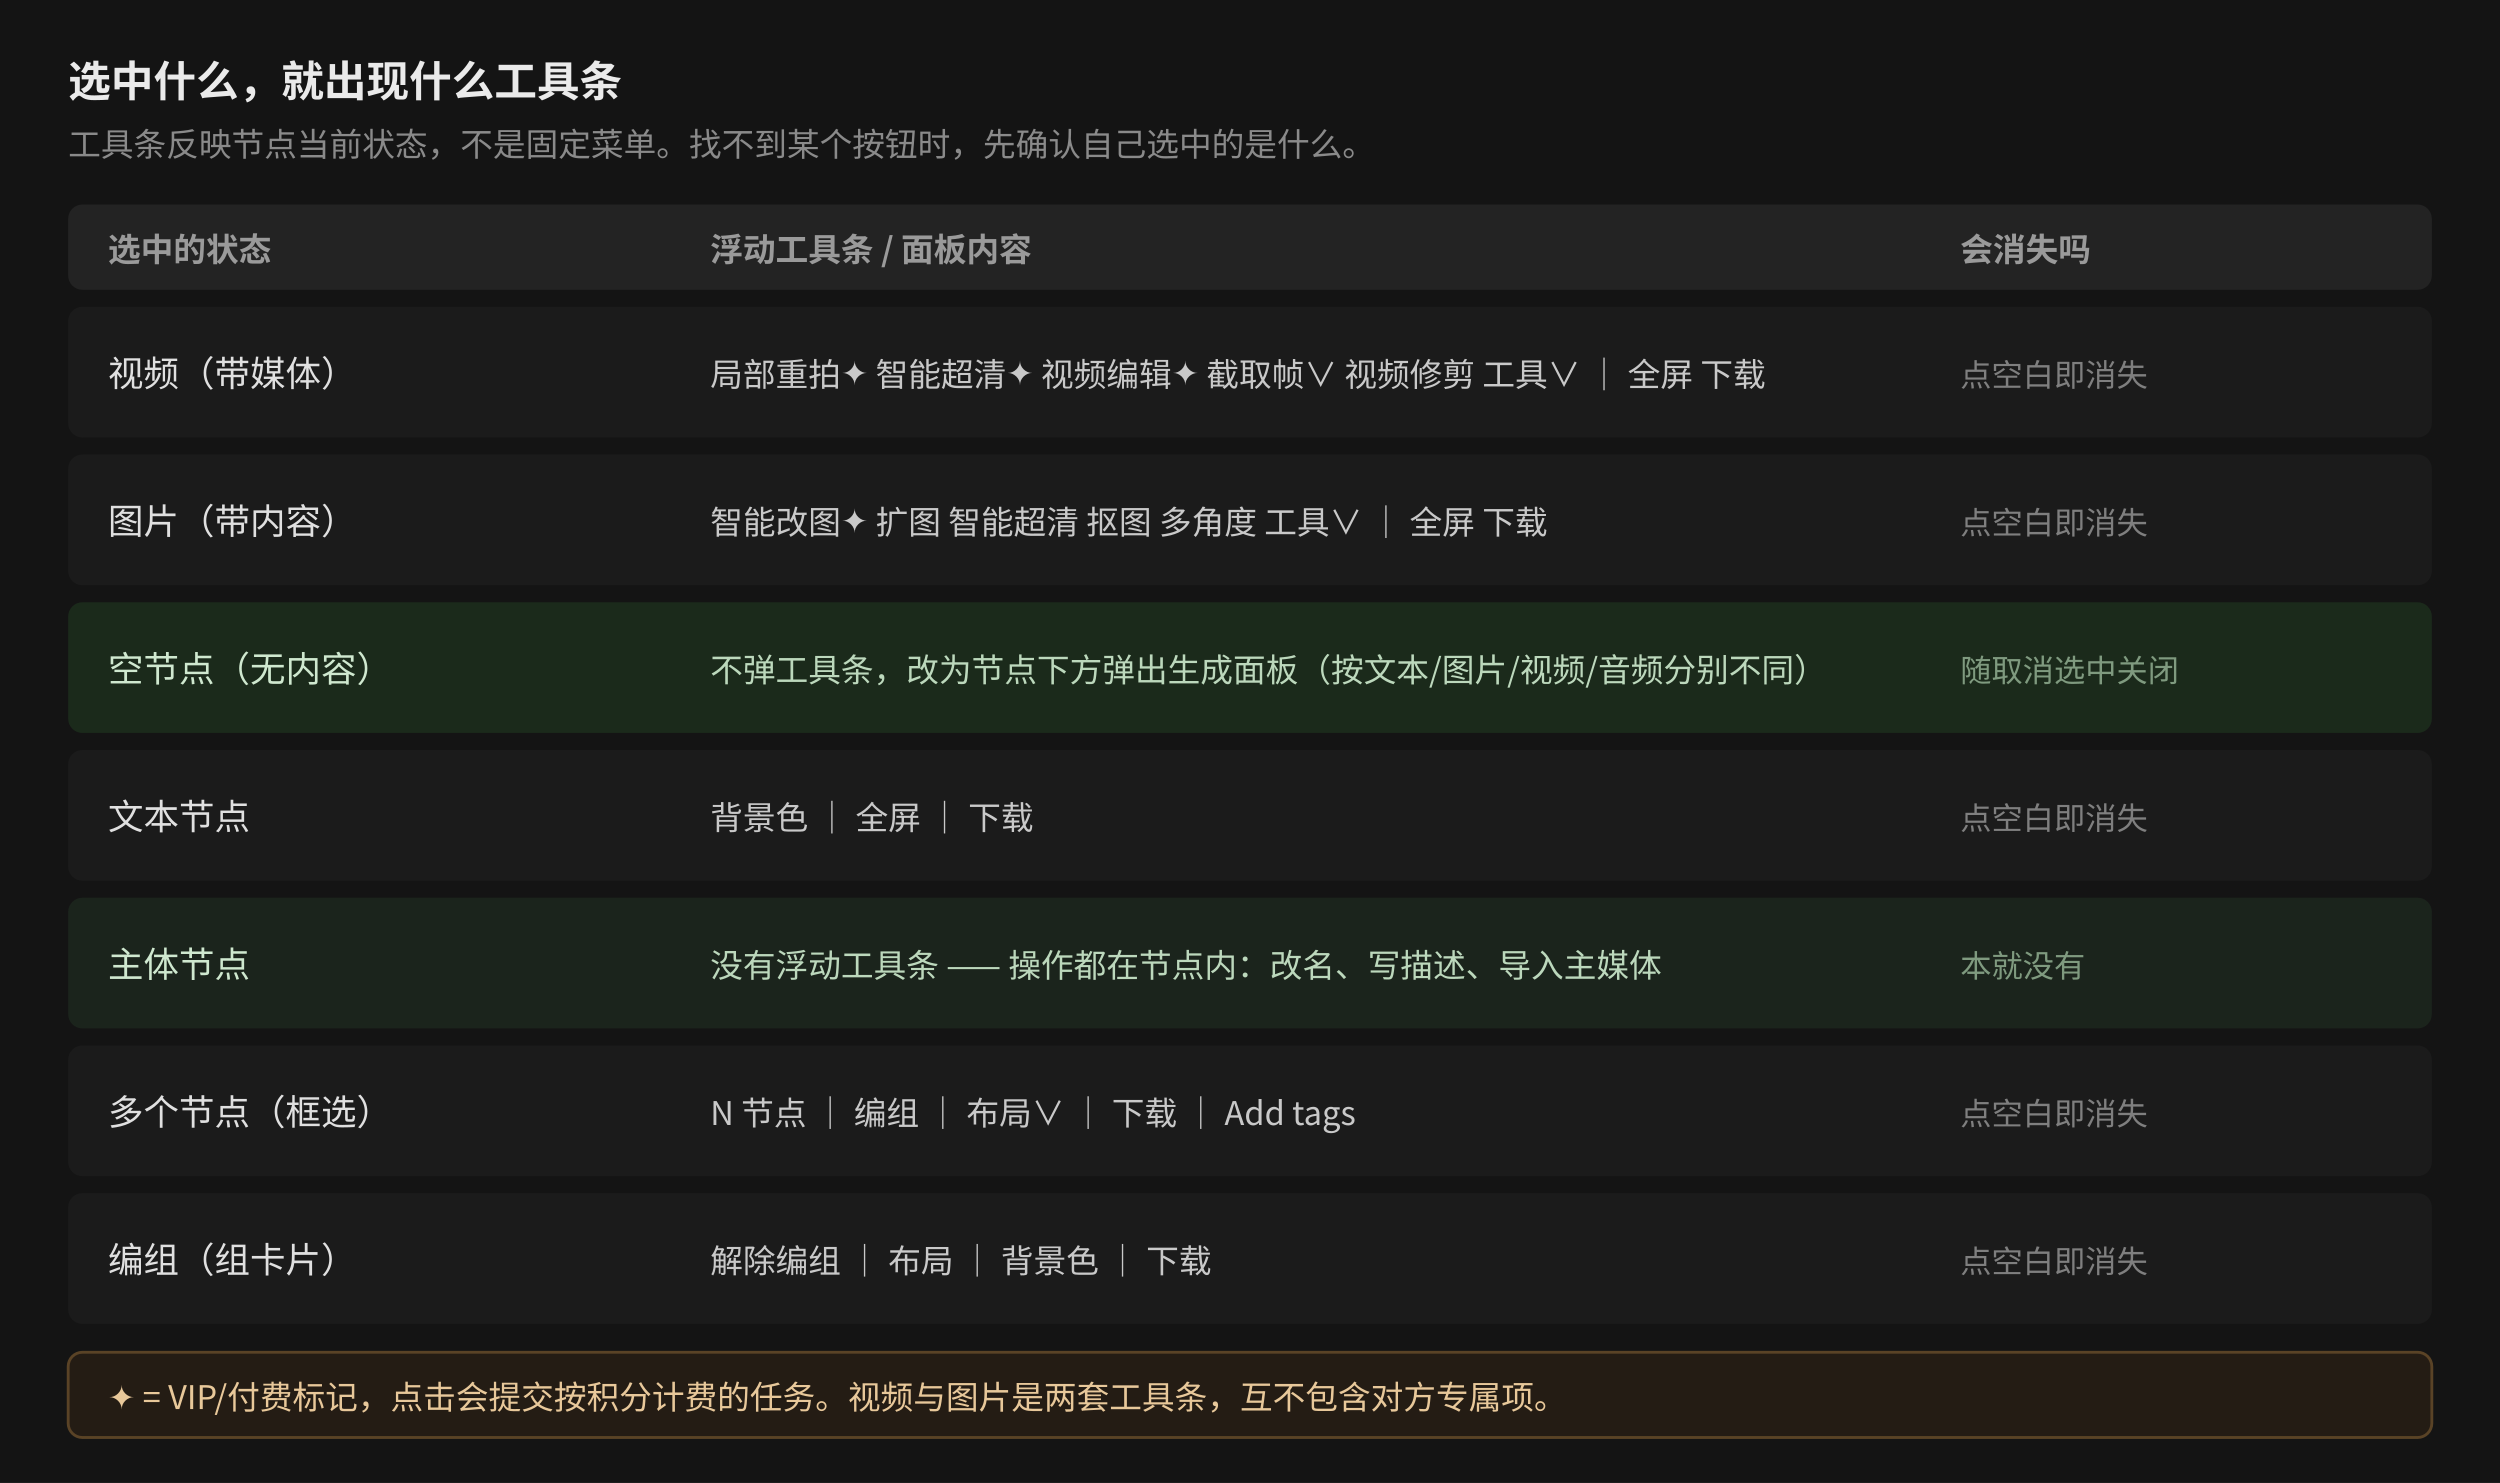
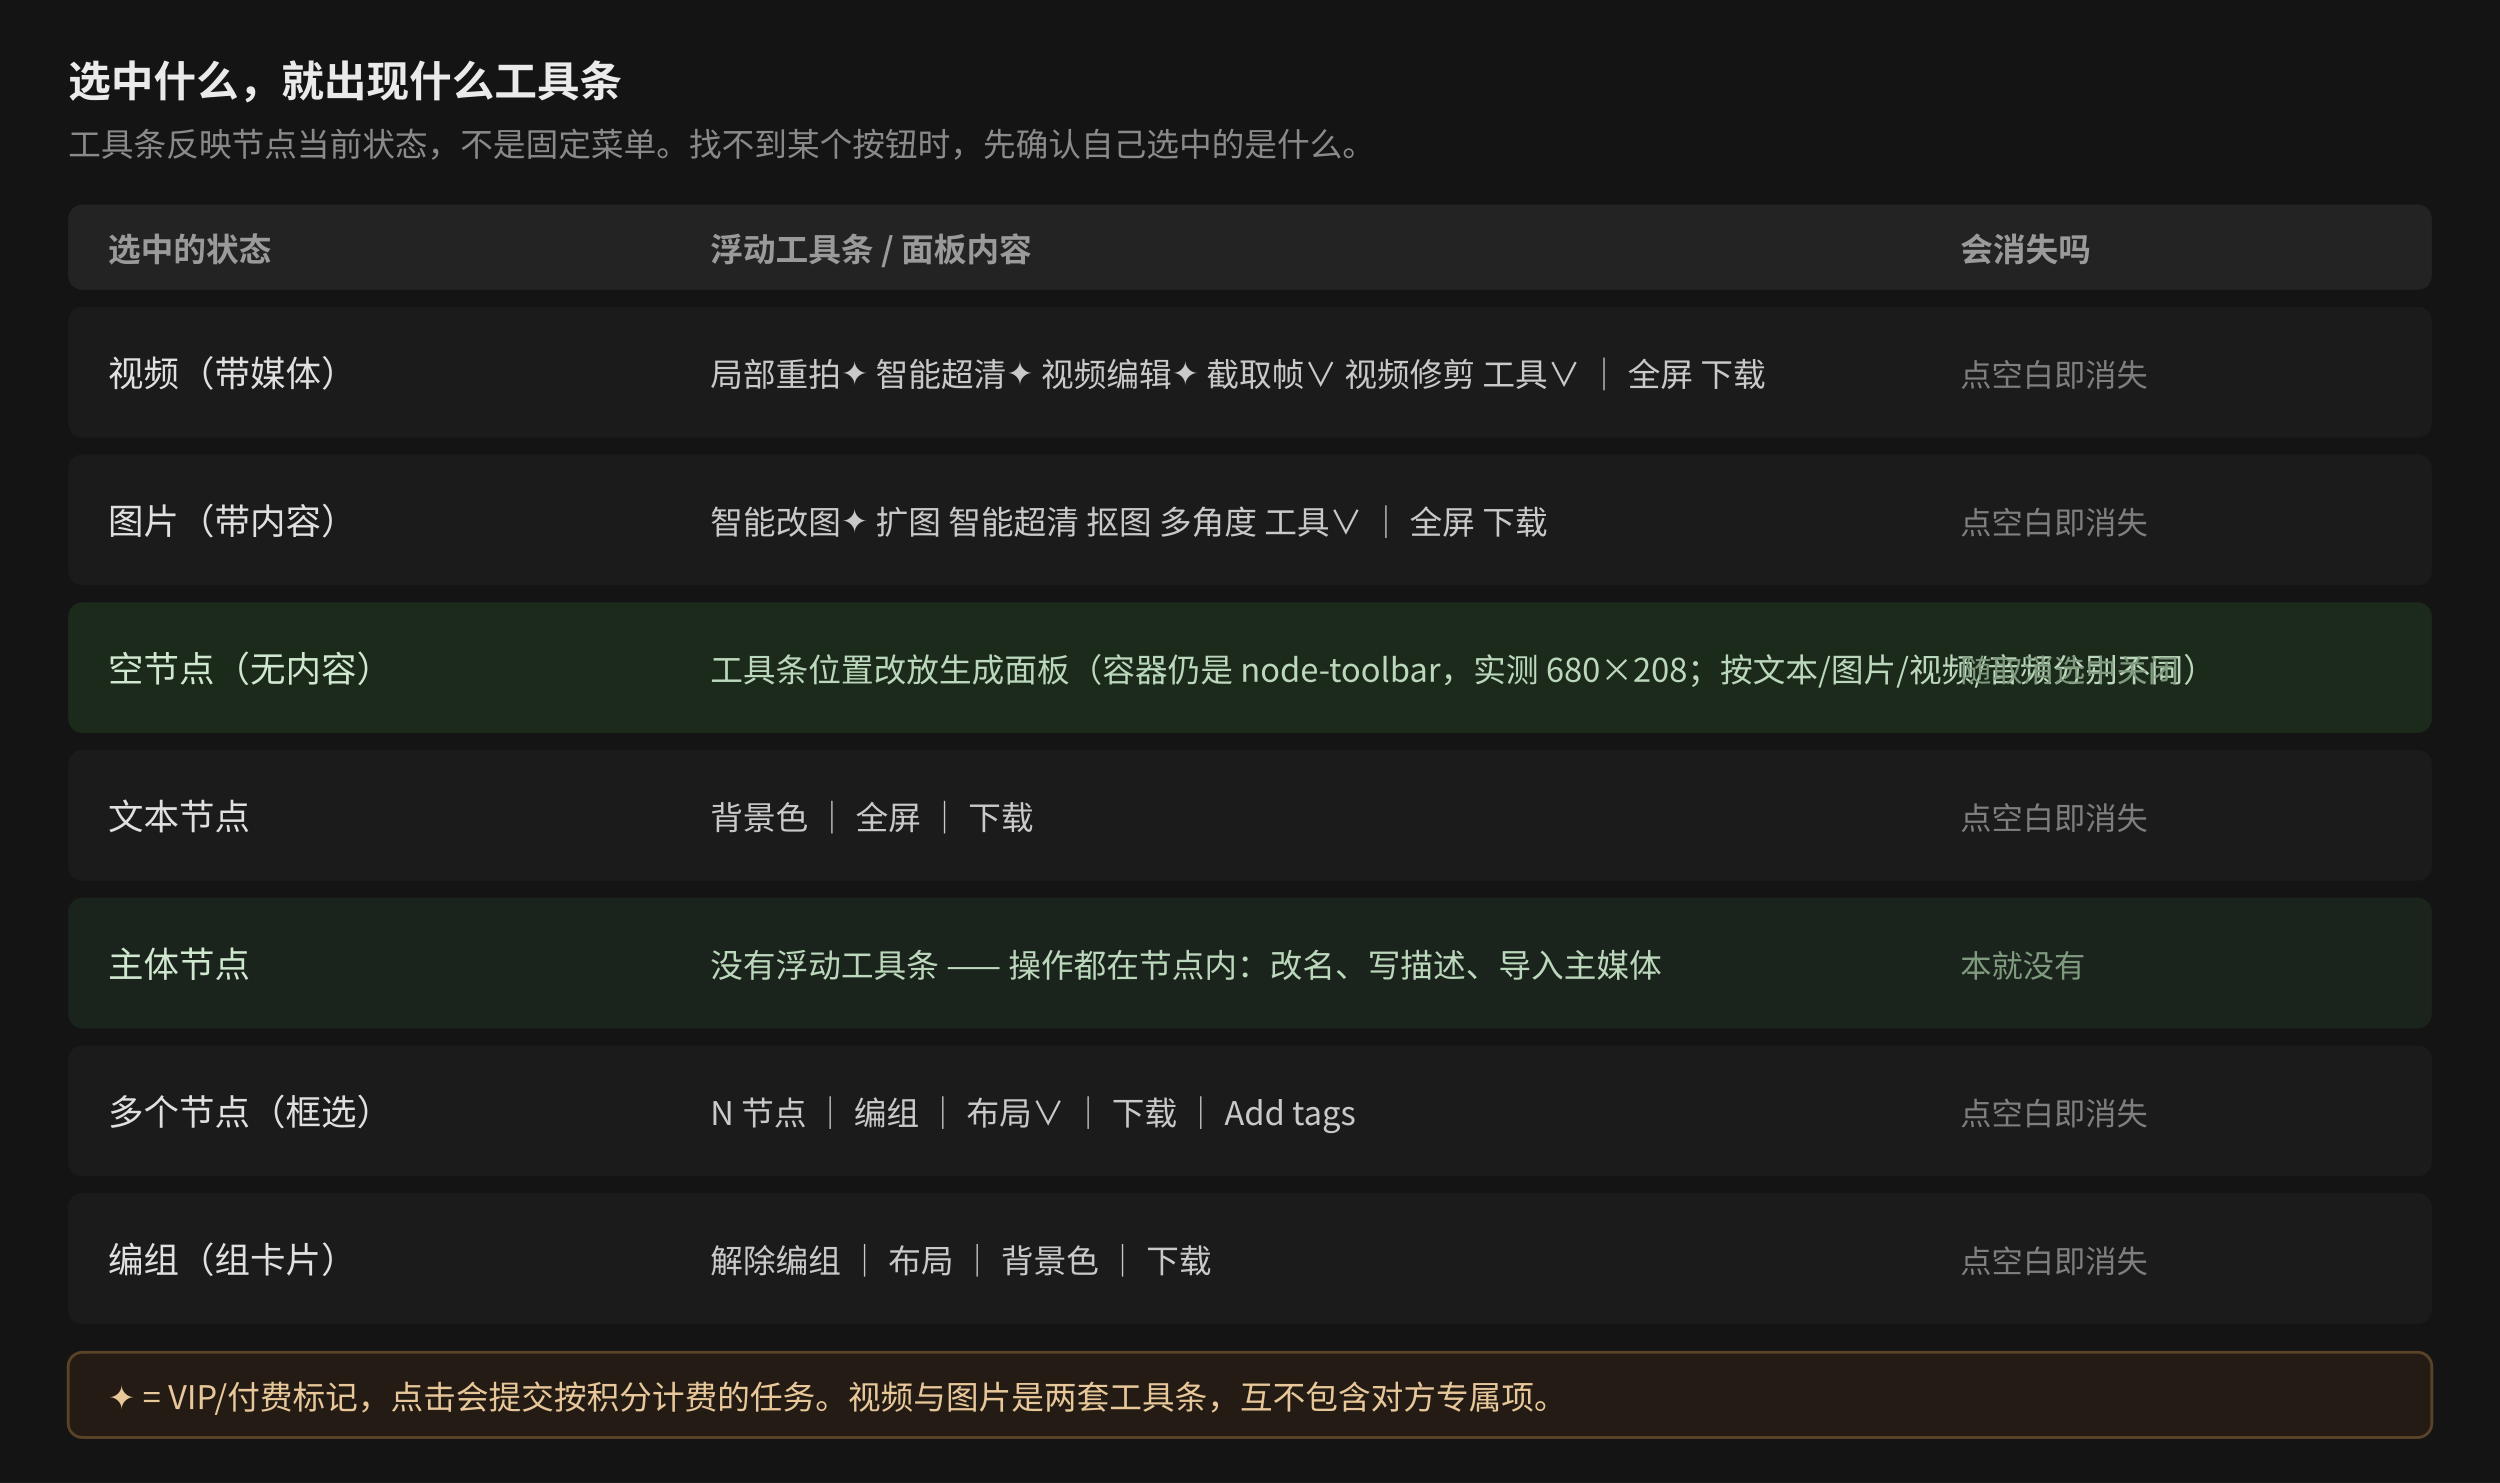
<svg xmlns="http://www.w3.org/2000/svg" viewBox="0 0 880 522" width="880" height="522" role="img" aria-labelledby="t d" font-family="PingFang SC, Hiragino Sans GB, Microsoft YaHei, Noto Sans CJK SC, sans-serif">
  <rect width="880" height="522" fill="#141414" />
  <text x="24" y="34" fill="#eaeaea" font-size="15" font-weight="600">选中什么，就出现什么工具条</text>
  <text x="24" y="55" fill="#8a8a8a" font-size="11.5">工具条反映节点当前状态，不是固定菜单。找不到某个按钮时，先确认自己选中的是什么。</text>
  <rect x="24" y="72" width="832" height="30" rx="5" fill="#232323" />
  <text x="38" y="92" fill="#9a9a9a" font-size="11.5" font-weight="600">选中的状态</text>
  <text x="250" y="92" fill="#9a9a9a" font-size="11.5" font-weight="600">浮动工具条 / 面板内容</text>
  <text x="690" y="92" fill="#9a9a9a" font-size="11.5" font-weight="600">会消失吗</text>
  <rect x="24" y="108" width="832" height="46" rx="5" fill="#1b1b1b" />
  <text x="38" y="136" fill="#e0e0e0" font-size="12.5">视频（带媒体）</text>
  <text x="250" y="136" fill="#c9c9c9" font-size="11.5">局部重拍✦ 智能超清✦ 视频编辑✦ 截取帧∨ 视频修剪 工具∨ ｜ 全屏 下载</text>
  <text x="690" y="136" fill="#7f7f7f" font-size="11">点空白即消失</text>
  <rect x="24" y="160" width="832" height="46" rx="5" fill="#1b1b1b" />
  <text x="38" y="188" fill="#e0e0e0" font-size="12.5">图片（带内容）</text>
  <text x="250" y="188" fill="#c9c9c9" font-size="11.5">智能改图✦ 扩图 智能超清 抠图 多角度 工具∨ ｜ 全屏 下载</text>
  <text x="690" y="188" fill="#7f7f7f" font-size="11">点空白即消失</text>
  <rect x="24" y="212" width="832" height="46" rx="5" fill="#1b2a1b" />
  <text x="38" y="240" fill="#cfe8cf" font-size="12.5">空节点（无内容）</text>
-   <text x="250" y="240" fill="#bcd8bc" font-size="11.5">不弹工具条，改为节点下方弹出生成面板（按文本/图片/视频/音频分别不同）</text>
+   <text x="250" y="240" fill="#bcd8bc" font-size="11.5">工具条位置改放生成面板（容器仍是 node-toolbar，实测 680×208；按文本/图片/视频/音频分别不同）</text>
  <text x="690" y="240" fill="#7f9a7f" font-size="11">随取消选中关闭</text>
  <rect x="24" y="264" width="832" height="46" rx="5" fill="#1b1b1b" />
  <text x="38" y="292" fill="#e0e0e0" font-size="12.5">文本节点</text>
  <text x="250" y="292" fill="#c9c9c9" font-size="11.5">背景色 ｜ 全屏 ｜ 下载</text>
  <text x="690" y="292" fill="#7f7f7f" font-size="11">点空白即消失</text>
  <rect x="24" y="316" width="832" height="46" rx="5" fill="#1b241c" />
  <text x="38" y="344" fill="#cfe8cf" font-size="12.5">主体节点</text>
  <text x="250" y="344" fill="#bcd8bc" font-size="11.5">没有浮动工具条 —— 操作都在节点内：改名、写描述、导入主媒体</text>
  <text x="690" y="344" fill="#7f9a7f" font-size="11">本就没有</text>
  <rect x="24" y="368" width="832" height="46" rx="5" fill="#1b1b1b" />
  <text x="38" y="396" fill="#e0e0e0" font-size="12.5">多个节点（框选）</text>
  <text x="250" y="396" fill="#c9c9c9" font-size="11.5">N 节点 ｜ 编组 ｜ 布局∨ ｜ 下载 ｜ Add tags</text>
  <text x="690" y="396" fill="#7f7f7f" font-size="11">点空白即消失</text>
  <rect x="24" y="420" width="832" height="46" rx="5" fill="#1b1b1b" />
  <text x="38" y="448" fill="#e0e0e0" font-size="12.5">编组（组卡片）</text>
  <text x="250" y="448" fill="#c9c9c9" font-size="11.5">解除编组 ｜ 布局 ｜ 背景色 ｜ 下载</text>
  <text x="690" y="448" fill="#7f7f7f" font-size="11">点空白即消失</text>
  <rect x="24" y="476" width="832" height="30" rx="5" fill="#241c14" stroke="#5a4326" stroke-width="1" />
  <text x="38" y="496" fill="#e8c89a" font-size="11.5">✦ = VIP/付费标记，点击会提交按积分计费的任务。视频与图片是两套工具条，互不包含对方专属项。</text>
</svg>
